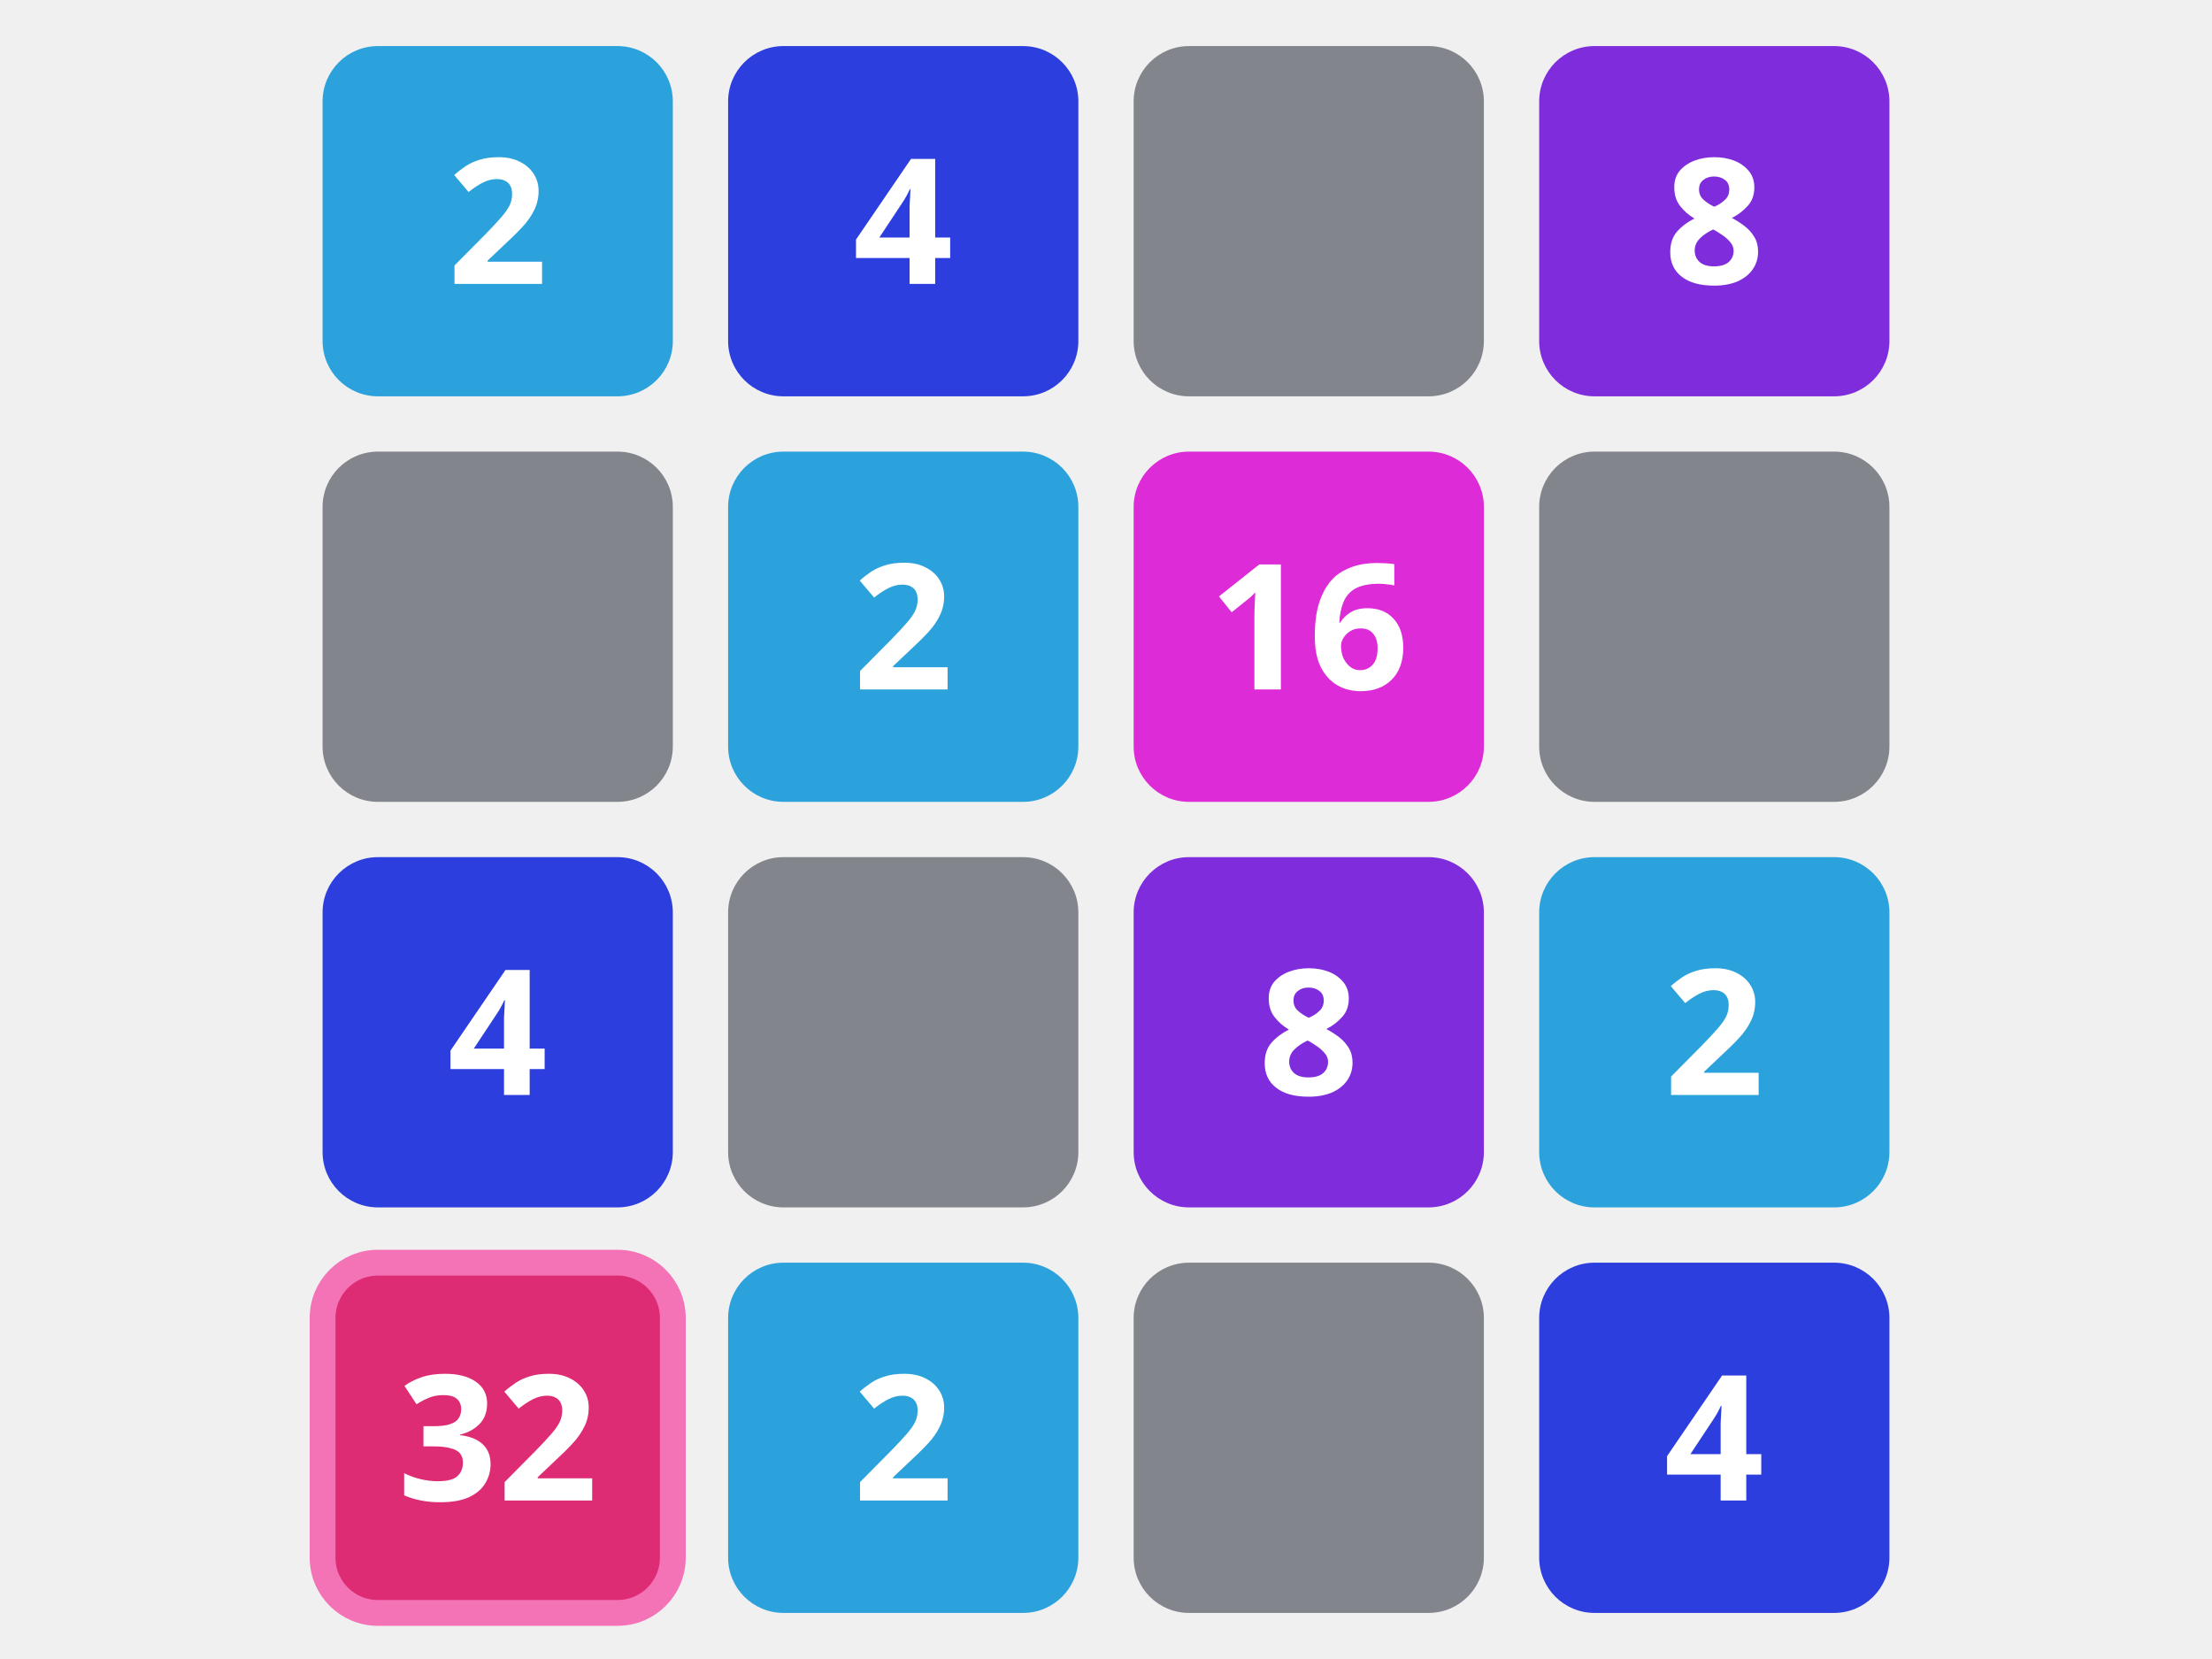
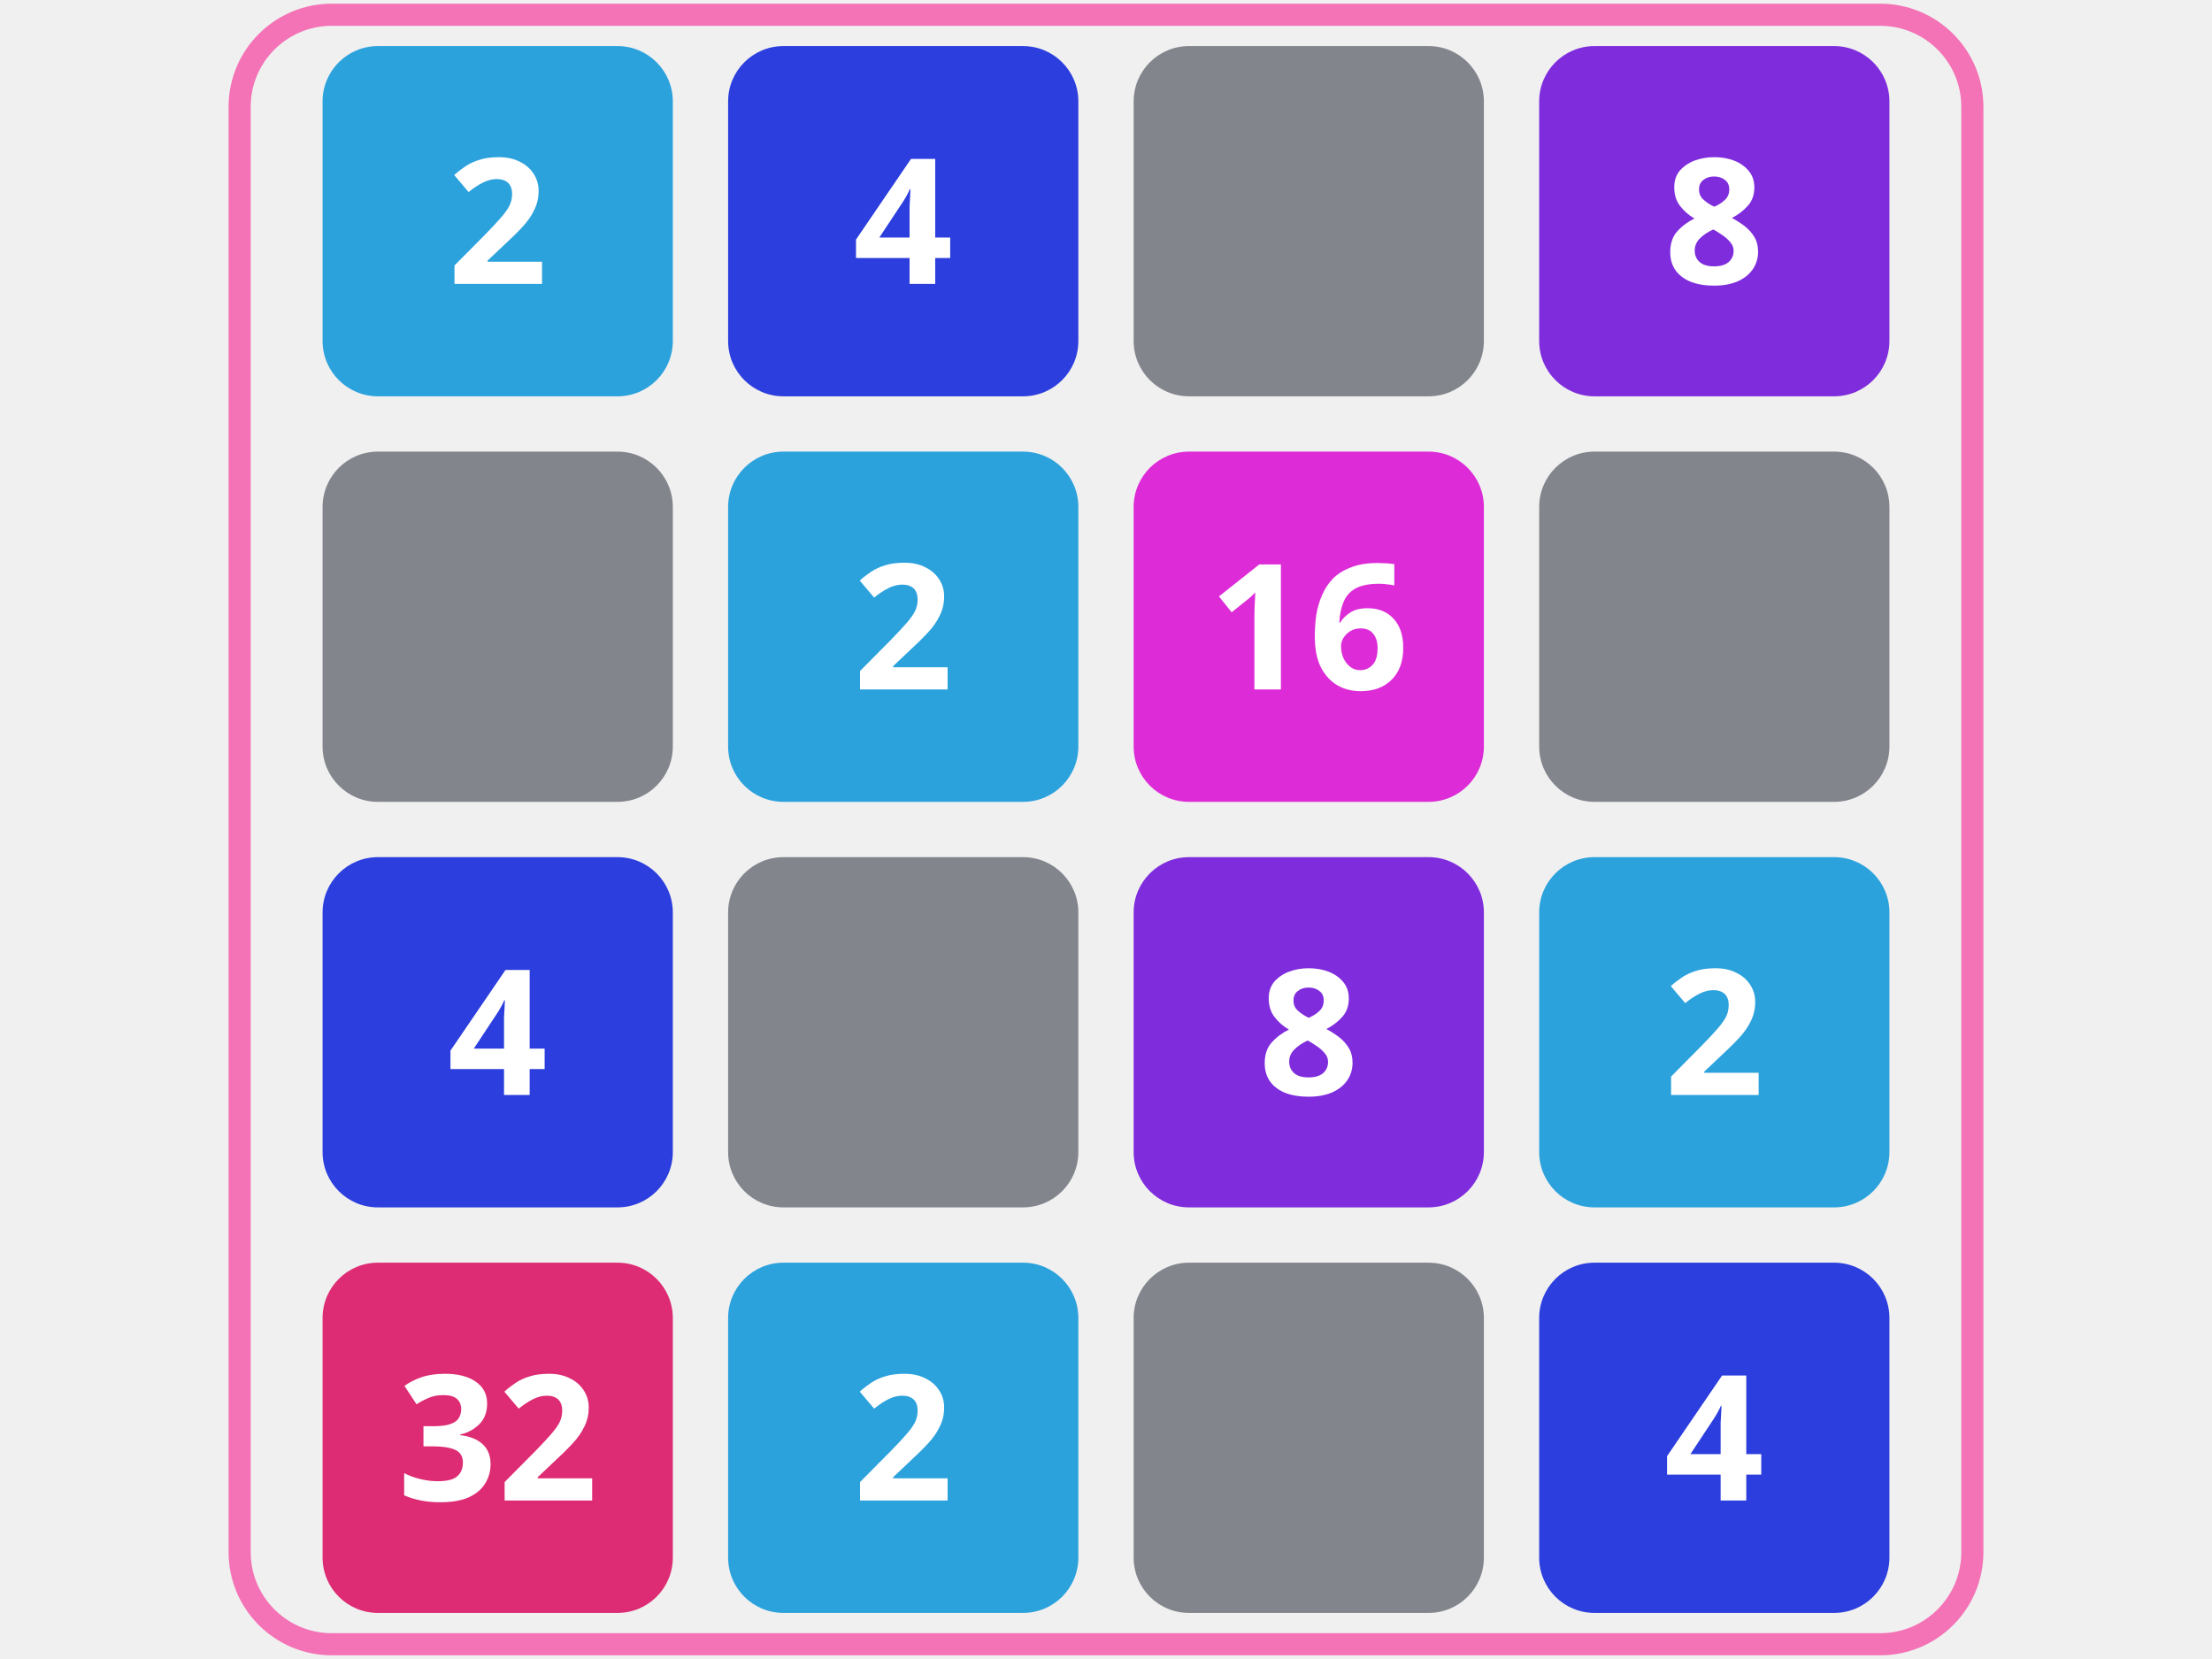
<svg xmlns="http://www.w3.org/2000/svg" viewBox="0 0 120 90" width="120" height="90">
+   <rect x="13" y="0.8" width="94" height="88.4" rx="5" fill="none" stroke="#F472B6" stroke-width="1.2" />
  <rect x="17.5" y="2.5" width="19" height="19" rx="3" fill="#2CA2DD" />
  <rect x="39.5" y="2.5" width="19" height="19" rx="3" fill="#2C3EDD" />
  <rect x="61.5" y="2.5" width="19" height="19" rx="3" fill="#2A2F3D" fill-opacity="0.55" />
  <rect x="83.5" y="2.5" width="19" height="19" rx="3" fill="#7F2CDD" />
  <rect x="17.5" y="24.5" width="19" height="19" rx="3" fill="#2A2F3D" fill-opacity="0.55" />
  <rect x="39.5" y="24.5" width="19" height="19" rx="3" fill="#2CA2DD" />
  <rect x="61.5" y="24.5" width="19" height="19" rx="3" fill="#DD2CD7" />
  <rect x="83.5" y="24.5" width="19" height="19" rx="3" fill="#2A2F3D" fill-opacity="0.55" />
  <rect x="17.5" y="46.5" width="19" height="19" rx="3" fill="#2C3EDD" />
  <rect x="39.5" y="46.5" width="19" height="19" rx="3" fill="#2A2F3D" fill-opacity="0.55" />
  <rect x="61.5" y="46.5" width="19" height="19" rx="3" fill="#7F2CDD" />
  <rect x="83.5" y="46.5" width="19" height="19" rx="3" fill="#2CA2DD" />
-   <rect x="17.5" y="68.5" width="19" height="19" rx="3" fill="#DD2C73" stroke="#F472B6" stroke-width="1.4" />
+   <rect x="17.5" y="68.5" width="19" height="19" rx="3" fill="#DD2C73" />
  <rect x="39.5" y="68.5" width="19" height="19" rx="3" fill="#2CA2DD" />
  <rect x="61.5" y="68.5" width="19" height="19" rx="3" fill="#2A2F3D" fill-opacity="0.55" />
  <rect x="83.5" y="68.5" width="19" height="19" rx="3" fill="#2C3EDD" />
  <g font-family="system-ui, sans-serif" font-size="9.5" font-weight="800" text-anchor="middle">
    <text x="27" y="15.4" fill="#FFFFFF">2</text>
    <text x="49" y="15.4" fill="#FFFFFF">4</text>
    <text x="93" y="15.4" fill="#FFFFFF">8</text>
    <text x="49" y="37.4" fill="#FFFFFF">2</text>
    <text x="71" y="37.4" fill="#FFFFFF">16</text>
    <text x="27" y="59.4" fill="#FFFFFF">4</text>
    <text x="71" y="59.4" fill="#FFFFFF">8</text>
    <text x="93" y="59.4" fill="#FFFFFF">2</text>
    <text x="27" y="81.4" fill="#FFFFFF">32</text>
    <text x="49" y="81.4" fill="#FFFFFF">2</text>
    <text x="93" y="81.4" fill="#FFFFFF">4</text>
  </g>
</svg>
